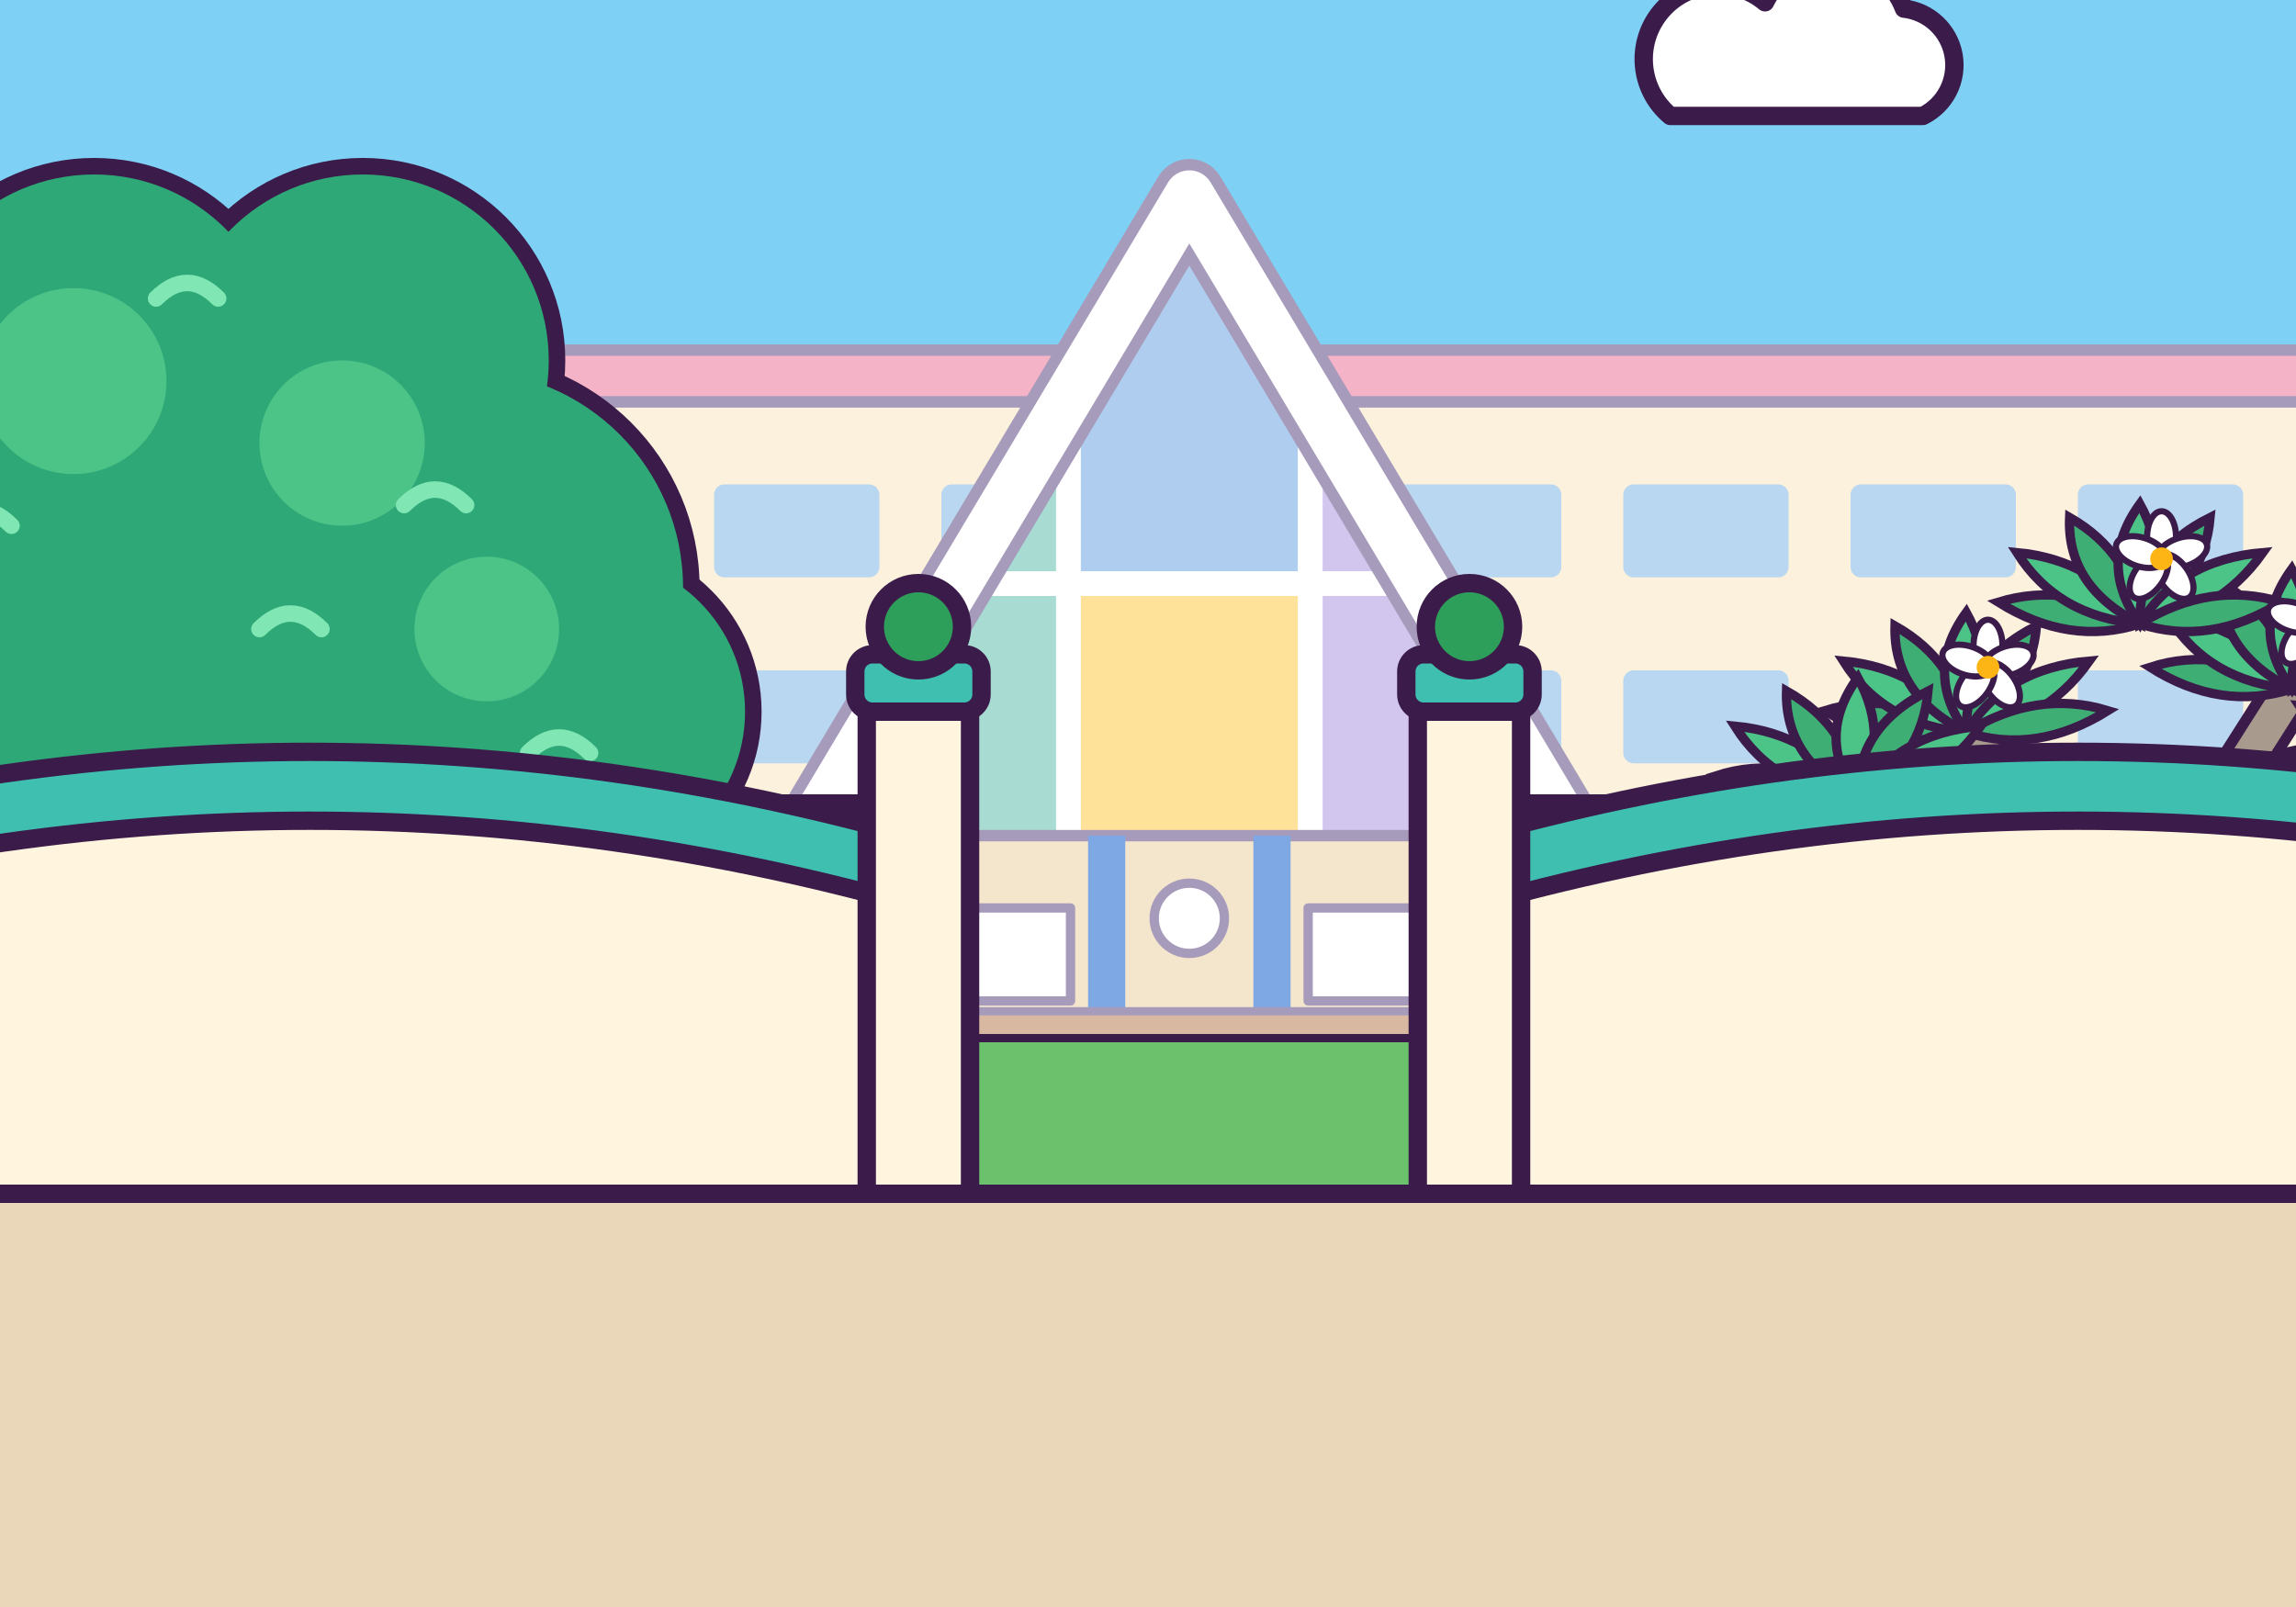
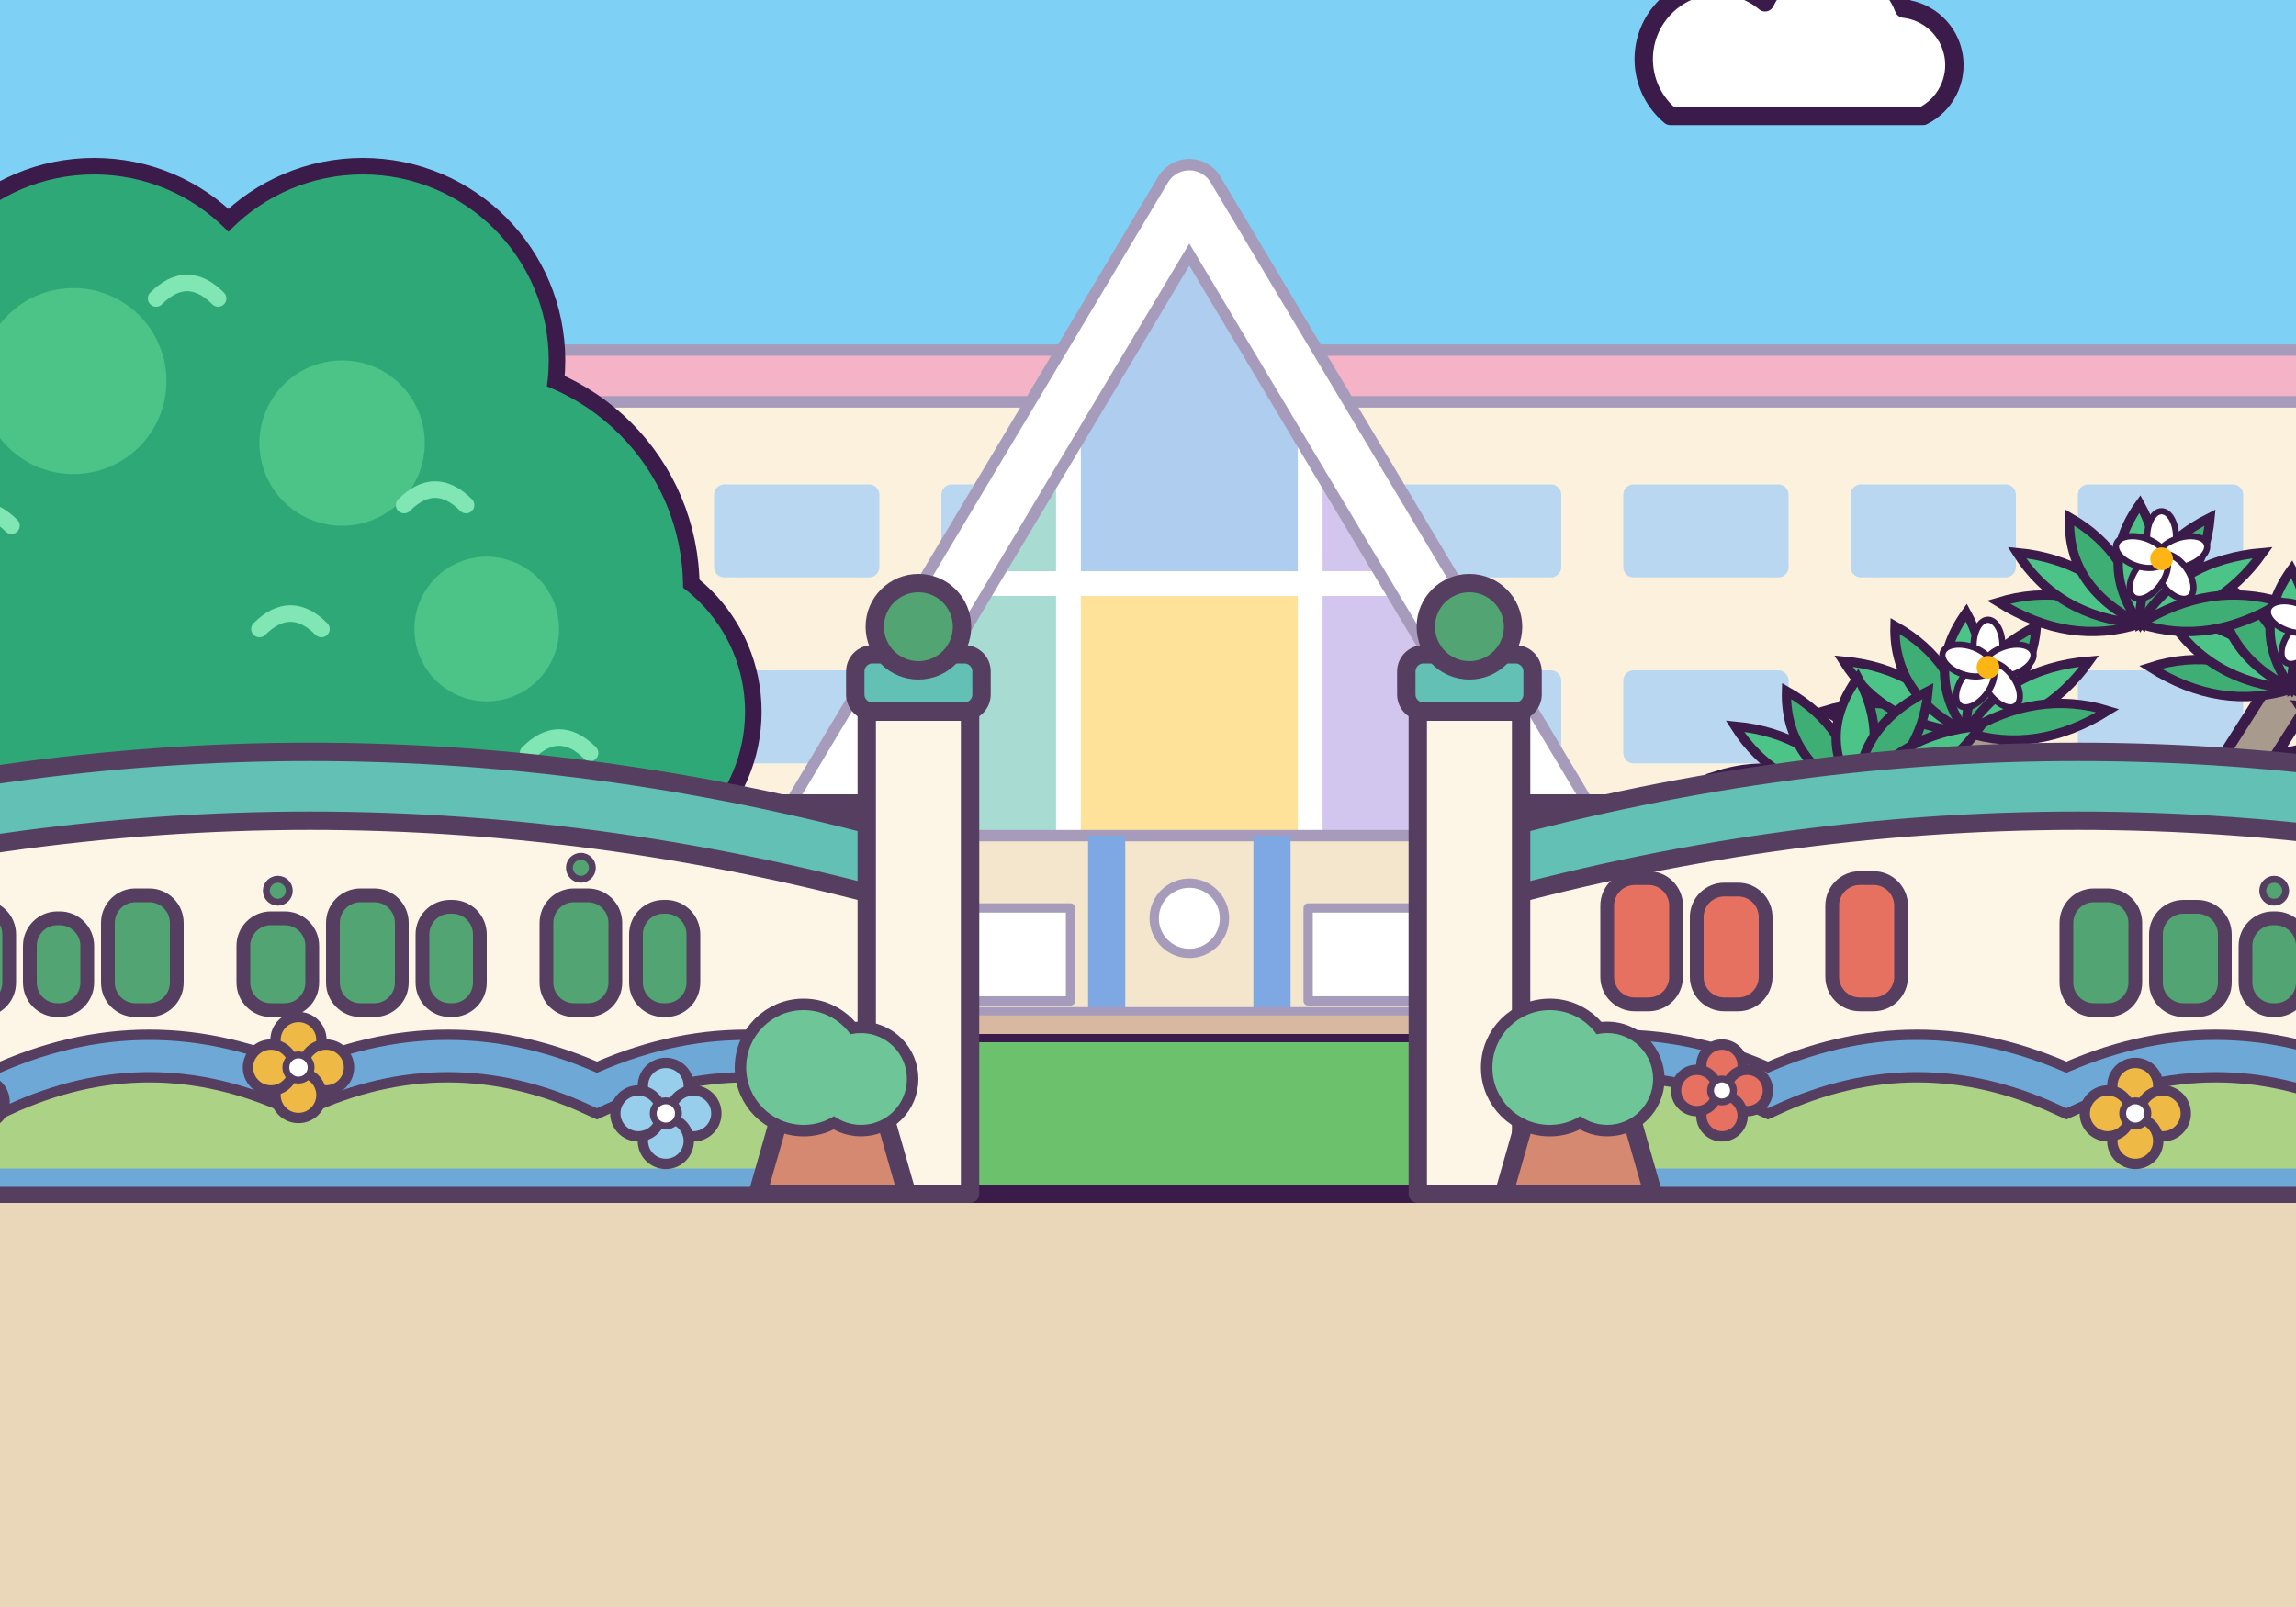
<svg xmlns="http://www.w3.org/2000/svg" viewBox="0 0 200 140" preserveAspectRatio="xMidYMax meet" overflow="visible">
  <rect x="-400" y="-300" width="1000" height="600" fill="#7FD0F5" />
  <g class="tp tp-cloud">
    <path transform="translate(140 -2) scale(0.55)" d="M10 22 h40 a9 9 0 0 0 -3 -17 a12 12 0 0 0 -22 -1 a8 8 0 0 0 -15 18z" fill="#fff" stroke="#3A1B49" stroke-width="2.91" stroke-linejoin="round" />
  </g>
  <g transform="translate(10 8) scale(.9)">
    <g class="bg-far">
      <rect x="-260" y="30" width="720" height="62" fill="#FBF1DD" stroke="#A79BBB" stroke-width="1.1" stroke-linejoin="round" />
      <rect x="-260" y="25" width="720" height="5" fill="#F4B3C6" stroke="#A79BBB" stroke-width="1.1" stroke-linejoin="round" />
      <rect x="-250" y="38" width="16" height="9" rx="1" fill="#B9D7F0" />
      <rect x="-228" y="38" width="16" height="9" rx="1" fill="#B9D7F0" />
      <rect x="-206" y="38" width="16" height="9" rx="1" fill="#B9D7F0" />
      <rect x="-184" y="38" width="16" height="9" rx="1" fill="#B9D7F0" />
      <rect x="-162" y="38" width="16" height="9" rx="1" fill="#B9D7F0" />
      <rect x="-140" y="38" width="16" height="9" rx="1" fill="#B9D7F0" />
      <rect x="-118" y="38" width="16" height="9" rx="1" fill="#B9D7F0" />
      <rect x="-96" y="38" width="16" height="9" rx="1" fill="#B9D7F0" />
      <rect x="-74" y="38" width="16" height="9" rx="1" fill="#B9D7F0" />
      <rect x="-52" y="38" width="16" height="9" rx="1" fill="#B9D7F0" />
      <rect x="-30" y="38" width="16" height="9" rx="1" fill="#B9D7F0" />
      <rect x="-8" y="38" width="16" height="9" rx="1" fill="#B9D7F0" />
      <rect x="14" y="38" width="16" height="9" rx="1" fill="#B9D7F0" />
      <rect x="36" y="38" width="16" height="9" rx="1" fill="#B9D7F0" />
      <rect x="58" y="38" width="16" height="9" rx="1" fill="#B9D7F0" />
      <rect x="80" y="38" width="16" height="9" rx="1" fill="#B9D7F0" />
      <rect x="102" y="38" width="16" height="9" rx="1" fill="#B9D7F0" />
      <rect x="124" y="38" width="16" height="9" rx="1" fill="#B9D7F0" />
      <rect x="146" y="38" width="16" height="9" rx="1" fill="#B9D7F0" />
      <rect x="168" y="38" width="16" height="9" rx="1" fill="#B9D7F0" />
      <rect x="190" y="38" width="16" height="9" rx="1" fill="#B9D7F0" />
      <rect x="212" y="38" width="16" height="9" rx="1" fill="#B9D7F0" />
      <rect x="234" y="38" width="16" height="9" rx="1" fill="#B9D7F0" />
      <rect x="256" y="38" width="16" height="9" rx="1" fill="#B9D7F0" />
      <rect x="278" y="38" width="16" height="9" rx="1" fill="#B9D7F0" />
      <rect x="300" y="38" width="16" height="9" rx="1" fill="#B9D7F0" />
      <rect x="322" y="38" width="16" height="9" rx="1" fill="#B9D7F0" />
      <rect x="344" y="38" width="16" height="9" rx="1" fill="#B9D7F0" />
      <rect x="366" y="38" width="16" height="9" rx="1" fill="#B9D7F0" />
      <rect x="388" y="38" width="16" height="9" rx="1" fill="#B9D7F0" />
      <rect x="410" y="38" width="16" height="9" rx="1" fill="#B9D7F0" />
      <rect x="432" y="38" width="16" height="9" rx="1" fill="#B9D7F0" />
      <rect x="454" y="38" width="16" height="9" rx="1" fill="#B9D7F0" />
      <rect x="-250" y="56" width="16" height="9" rx="1" fill="#B9D7F0" />
      <rect x="-228" y="56" width="16" height="9" rx="1" fill="#B9D7F0" />
      <rect x="-206" y="56" width="16" height="9" rx="1" fill="#B9D7F0" />
      <rect x="-184" y="56" width="16" height="9" rx="1" fill="#B9D7F0" />
      <rect x="-162" y="56" width="16" height="9" rx="1" fill="#B9D7F0" />
      <rect x="-140" y="56" width="16" height="9" rx="1" fill="#B9D7F0" />
      <rect x="-118" y="56" width="16" height="9" rx="1" fill="#B9D7F0" />
      <rect x="-96" y="56" width="16" height="9" rx="1" fill="#B9D7F0" />
      <rect x="-74" y="56" width="16" height="9" rx="1" fill="#B9D7F0" />
      <rect x="-52" y="56" width="16" height="9" rx="1" fill="#B9D7F0" />
      <rect x="-30" y="56" width="16" height="9" rx="1" fill="#B9D7F0" />
      <rect x="-8" y="56" width="16" height="9" rx="1" fill="#B9D7F0" />
      <rect x="14" y="56" width="16" height="9" rx="1" fill="#B9D7F0" />
      <rect x="36" y="56" width="16" height="9" rx="1" fill="#B9D7F0" />
      <rect x="58" y="56" width="16" height="9" rx="1" fill="#B9D7F0" />
      <rect x="80" y="56" width="16" height="9" rx="1" fill="#B9D7F0" />
      <rect x="102" y="56" width="16" height="9" rx="1" fill="#B9D7F0" />
      <rect x="124" y="56" width="16" height="9" rx="1" fill="#B9D7F0" />
      <rect x="146" y="56" width="16" height="9" rx="1" fill="#B9D7F0" />
      <rect x="168" y="56" width="16" height="9" rx="1" fill="#B9D7F0" />
      <rect x="190" y="56" width="16" height="9" rx="1" fill="#B9D7F0" />
      <rect x="212" y="56" width="16" height="9" rx="1" fill="#B9D7F0" />
      <rect x="234" y="56" width="16" height="9" rx="1" fill="#B9D7F0" />
      <rect x="256" y="56" width="16" height="9" rx="1" fill="#B9D7F0" />
      <rect x="278" y="56" width="16" height="9" rx="1" fill="#B9D7F0" />
      <rect x="300" y="56" width="16" height="9" rx="1" fill="#B9D7F0" />
      <rect x="322" y="56" width="16" height="9" rx="1" fill="#B9D7F0" />
      <rect x="344" y="56" width="16" height="9" rx="1" fill="#B9D7F0" />
      <rect x="366" y="56" width="16" height="9" rx="1" fill="#B9D7F0" />
      <rect x="388" y="56" width="16" height="9" rx="1" fill="#B9D7F0" />
      <rect x="410" y="56" width="16" height="9" rx="1" fill="#B9D7F0" />
      <rect x="432" y="56" width="16" height="9" rx="1" fill="#B9D7F0" />
      <rect x="454" y="56" width="16" height="9" rx="1" fill="#B9D7F0" />
      <rect x="-260" y="72" width="720" height="20" fill="#F3E6CD" stroke="#A79BBB" stroke-width="1.1" stroke-linejoin="round" />
      <rect x="-234.4" y="77" width="14" height="11" fill="#fff" stroke="#A79BBB" stroke-width="0.9" stroke-linejoin="round" />
      <rect x="-244" y="72" width="3.2" height="20" fill="#8FB4E8" />
      <rect x="-204.4" y="77" width="14" height="11" fill="#fff" stroke="#A79BBB" stroke-width="0.9" stroke-linejoin="round" />
      <rect x="-214" y="72" width="3.2" height="20" fill="#8FB4E8" />
      <rect x="-174.4" y="77" width="14" height="11" fill="#fff" stroke="#A79BBB" stroke-width="0.9" stroke-linejoin="round" />
      <rect x="-184" y="72" width="3.2" height="20" fill="#8FB4E8" />
      <rect x="-144.4" y="77" width="14" height="11" fill="#fff" stroke="#A79BBB" stroke-width="0.9" stroke-linejoin="round" />
      <rect x="-154" y="72" width="3.2" height="20" fill="#8FB4E8" />
      <rect x="-114.4" y="77" width="14" height="11" fill="#fff" stroke="#A79BBB" stroke-width="0.9" stroke-linejoin="round" />
      <rect x="-124" y="72" width="3.2" height="20" fill="#8FB4E8" />
      <rect x="-84.4" y="77" width="14" height="11" fill="#fff" stroke="#A79BBB" stroke-width="0.9" stroke-linejoin="round" />
      <rect x="-94" y="72" width="3.2" height="20" fill="#8FB4E8" />
      <rect x="-54.4" y="77" width="14" height="11" fill="#fff" stroke="#A79BBB" stroke-width="0.9" stroke-linejoin="round" />
      <rect x="-64" y="72" width="3.2" height="20" fill="#8FB4E8" />
      <rect x="-24.4" y="77" width="14" height="11" fill="#fff" stroke="#A79BBB" stroke-width="0.9" stroke-linejoin="round" />
      <rect x="-34" y="72" width="3.2" height="20" fill="#8FB4E8" />
      <rect x="5.6" y="77" width="14" height="11" fill="#fff" stroke="#A79BBB" stroke-width="0.9" stroke-linejoin="round" />
      <rect x="-4" y="72" width="3.2" height="20" fill="#8FB4E8" />
      <rect x="35.6" y="77" width="14" height="11" fill="#fff" stroke="#A79BBB" stroke-width="0.9" stroke-linejoin="round" />
      <rect x="26" y="72" width="3.2" height="20" fill="#8FB4E8" />
      <rect x="65.6" y="77" width="14" height="11" fill="#fff" stroke="#A79BBB" stroke-width="0.9" stroke-linejoin="round" />
      <rect x="56" y="72" width="3.2" height="20" fill="#8FB4E8" />
      <rect x="95.6" y="77" width="14" height="11" fill="#fff" stroke="#A79BBB" stroke-width="0.9" stroke-linejoin="round" />
      <rect x="86" y="72" width="3.2" height="20" fill="#8FB4E8" />
      <rect x="125.6" y="77" width="14" height="11" fill="#fff" stroke="#A79BBB" stroke-width="0.9" stroke-linejoin="round" />
      <rect x="116" y="72" width="3.2" height="20" fill="#8FB4E8" />
      <rect x="155.6" y="77" width="14" height="11" fill="#fff" stroke="#A79BBB" stroke-width="0.9" stroke-linejoin="round" />
      <rect x="146" y="72" width="3.2" height="20" fill="#8FB4E8" />
      <rect x="185.6" y="77" width="14" height="11" fill="#fff" stroke="#A79BBB" stroke-width="0.9" stroke-linejoin="round" />
      <rect x="176" y="72" width="3.2" height="20" fill="#8FB4E8" />
      <rect x="215.6" y="77" width="14" height="11" fill="#fff" stroke="#A79BBB" stroke-width="0.9" stroke-linejoin="round" />
      <rect x="206" y="72" width="3.2" height="20" fill="#8FB4E8" />
      <rect x="245.6" y="77" width="14" height="11" fill="#fff" stroke="#A79BBB" stroke-width="0.9" stroke-linejoin="round" />
      <rect x="236" y="72" width="3.2" height="20" fill="#8FB4E8" />
      <rect x="275.6" y="77" width="14" height="11" fill="#fff" stroke="#A79BBB" stroke-width="0.9" stroke-linejoin="round" />
      <rect x="266" y="72" width="3.2" height="20" fill="#8FB4E8" />
      <rect x="305.6" y="77" width="14" height="11" fill="#fff" stroke="#A79BBB" stroke-width="0.9" stroke-linejoin="round" />
      <rect x="296" y="72" width="3.2" height="20" fill="#8FB4E8" />
      <rect x="335.6" y="77" width="14" height="11" fill="#fff" stroke="#A79BBB" stroke-width="0.9" stroke-linejoin="round" />
      <rect x="326" y="72" width="3.2" height="20" fill="#8FB4E8" />
      <rect x="365.6" y="77" width="14" height="11" fill="#fff" stroke="#A79BBB" stroke-width="0.9" stroke-linejoin="round" />
      <rect x="356" y="72" width="3.2" height="20" fill="#8FB4E8" />
      <rect x="395.6" y="77" width="14" height="11" fill="#fff" stroke="#A79BBB" stroke-width="0.9" stroke-linejoin="round" />
      <rect x="386" y="72" width="3.2" height="20" fill="#8FB4E8" />
      <rect x="425.6" y="77" width="14" height="11" fill="#fff" stroke="#A79BBB" stroke-width="0.9" stroke-linejoin="round" />
      <rect x="416" y="72" width="3.2" height="20" fill="#8FB4E8" />
      <rect x="455.6" y="77" width="14" height="11" fill="#fff" stroke="#A79BBB" stroke-width="0.9" stroke-linejoin="round" />
      <rect x="446" y="72" width="3.2" height="20" fill="#8FB4E8" />
      <path d="M69 72 L92.3 33.3 L92.3 72Z" fill="#A8DCD3" />
      <path d="M92.3 33.3 L104 14 L115.7 33.3 L115.7 72 L92.3 72Z" fill="#AFCDEE" />
      <path d="M92.3 47.6 L115.7 47.6 L115.7 72 L92.3 72Z" fill="#FFE29A" />
      <path d="M115.7 33.3 L139 72 L115.7 72Z" fill="#D3C6EE" />
      <path d="M92.3 33.3 V72 M115.7 33.3 V72 M83.7 47.6 H124.3" stroke="#fff" stroke-width="2.4" />
      <rect x="69" y="72" width="70" height="20" fill="#F3E6CD" stroke="#A79BBB" stroke-width="1.1" stroke-linejoin="round" />
      <circle cx="104" cy="80" r="3.4" fill="#fff" stroke="#A79BBB" stroke-width="0.9" stroke-linejoin="round" />
      <rect x="80.5" y="79" width="12" height="9" fill="#fff" stroke="#A79BBB" stroke-width="0.9" stroke-linejoin="round" />
      <rect x="115.5" y="79" width="12" height="9" fill="#fff" stroke="#A79BBB" stroke-width="0.9" stroke-linejoin="round" />
      <rect x="75.2" y="72" width="3.6" height="20" fill="#7EA8E4" />
      <rect x="94.2" y="72" width="3.6" height="20" fill="#7EA8E4" />
      <rect x="110.2" y="72" width="3.6" height="20" fill="#7EA8E4" />
      <rect x="129.2" y="72" width="3.6" height="20" fill="#7EA8E4" />
      <rect x="65" y="89" width="78" height="3" fill="#D8B8A0" stroke="#A79BBB" stroke-width="0.8" stroke-linejoin="round" />
      <path d="M55 92 L104 10 L153 92" fill="none" stroke="#A79BBB" stroke-width="7" stroke-linecap="round" stroke-linejoin="round" />
      <path d="M55 92 L104 10 L153 92" fill="none" stroke="#fff" stroke-width="4.8" stroke-linecap="round" stroke-linejoin="round" />
    </g>
    <rect x="-400" y="92" width="1000" height="400" fill="#5DB45F" stroke="#3A1B49" stroke-width="1.6" stroke-linejoin="round" stroke-linecap="round" />
    <path d="M60 92 H148 L196 140 H14Z" fill="#6CC26C" />
    <path d="M-400 114 H600" stroke="#4E9F52" stroke-width=".8" opacity=".5" />
    <g class="tp tp-tree">
      <path d="M4 104 L3 74 L-2 56 L24 58 L16 74 L15 104Z" fill="#9A6440" stroke="#3A1B49" stroke-width="1.6" stroke-linejoin="round" stroke-linecap="round" />
      <path d="M4 104 C5 84 7 72 -2 56 M15 104 C14 82 12 74 24 58" fill="none" stroke="#3A1B49" stroke-width="3.4" stroke-linecap="round" />
      <circle cx="10" cy="42" r="26" fill="#3A1B49" stroke="#3A1B49" stroke-width="3.2" />
      <circle cx="-14" cy="48" r="20" fill="#3A1B49" stroke="#3A1B49" stroke-width="3.2" />
      <circle cx="34" cy="48" r="21" fill="#3A1B49" stroke="#3A1B49" stroke-width="3.2" />
      <circle cx="-26" cy="60" r="14" fill="#3A1B49" stroke="#3A1B49" stroke-width="3.2" />
      <circle cx="46" cy="60" r="15" fill="#3A1B49" stroke="#3A1B49" stroke-width="3.2" />
      <circle cx="-2" cy="26" r="18" fill="#3A1B49" stroke="#3A1B49" stroke-width="3.2" />
      <circle cx="24" cy="26" r="18" fill="#3A1B49" stroke="#3A1B49" stroke-width="3.2" />
      <circle cx="10" cy="58" r="18" fill="#3A1B49" stroke="#3A1B49" stroke-width="3.2" />
      <circle cx="10" cy="42" r="26" fill="#2FA877" />
      <circle cx="-14" cy="48" r="20" fill="#2FA877" />
      <circle cx="34" cy="48" r="21" fill="#2FA877" />
      <circle cx="-26" cy="60" r="14" fill="#2FA877" />
      <circle cx="46" cy="60" r="15" fill="#2FA877" />
      <circle cx="-2" cy="26" r="18" fill="#2FA877" />
      <circle cx="24" cy="26" r="18" fill="#2FA877" />
      <circle cx="10" cy="58" r="18" fill="#2FA877" />
      <circle cx="-4" cy="28" r="9" fill="#4CC487" />
      <circle cx="22" cy="34" r="8" fill="#4CC487" />
      <circle cx="-20" cy="50" r="6" fill="#4CC487" />
      <circle cx="36" cy="52" r="7" fill="#4CC487" />
      <path d="M4 20 q3 -3 6 0" stroke="#7FE6B4" stroke-width="1.6" fill="none" stroke-linecap="round" />
      <path d="M28 40 q3 -3 6 0" stroke="#7FE6B4" stroke-width="1.6" fill="none" stroke-linecap="round" />
      <path d="M-16 42 q3 -3 6 0" stroke="#7FE6B4" stroke-width="1.6" fill="none" stroke-linecap="round" />
      <path d="M14 52 q3 -3 6 0" stroke="#7FE6B4" stroke-width="1.6" fill="none" stroke-linecap="round" />
      <path d="M40 64 q3 -3 6 0" stroke="#7FE6B4" stroke-width="1.6" fill="none" stroke-linecap="round" />
    </g>
    <g class="tp tp-tree">
      <path d="M196 104 V80.9 M196 80.9 L179.2 62 M196 80.9 L210.7 57.8 M187.6 71.4 L168.7 68.3 M203.4 69.4 L223.3 66.2" stroke="#3A1B49" stroke-width="5.3" stroke-linecap="round" fill="none" />
      <path d="M196 104 V80.9 M196 80.9 L179.2 62 M196 80.9 L210.7 57.8 M187.6 71.4 L168.7 68.3 M203.4 69.4 L223.3 66.2" stroke="#A89A8C" stroke-width="3.2" stroke-linecap="round" fill="none" />
      <path d="M179.2 62 Q172.3 64.2 165.5 59.9 Q172.3 57.8 179.2 62Z" fill="#3FAE74" stroke="#3A1B49" stroke-width=".9" />
      <path d="M179.2 62 Q171.2 61.3 167.3 55.1 Q174.9 55.8 179.2 62Z" fill="#4CC487" stroke="#3A1B49" stroke-width=".9" />
      <path d="M179.2 62 Q172.1 58.4 172.3 51.7 Q178.5 55.2 179.2 62Z" fill="#3FAE74" stroke="#3A1B49" stroke-width=".9" />
      <path d="M179.2 62 Q175 56.2 179.2 50.4 Q182.4 56.2 179.2 62Z" fill="#4CC487" stroke="#3A1B49" stroke-width=".9" />
      <path d="M179.2 62 Q179 55.2 186 51.7 Q185.4 58.4 179.2 62Z" fill="#3FAE74" stroke="#3A1B49" stroke-width=".9" />
      <path d="M179.2 62 Q183 55.8 191.1 55.1 Q186.7 61.3 179.2 62Z" fill="#4CC487" stroke="#3A1B49" stroke-width=".9" />
      <path d="M179.2 62 Q186 57.8 192.9 59.9 Q186 64.2 179.2 62Z" fill="#3FAE74" stroke="#3A1B49" stroke-width=".9" />
      <path d="M210.7 57.8 Q203.8 60 197 55.7 Q203.8 53.5 210.7 57.8Z" fill="#3FAE74" stroke="#3A1B49" stroke-width=".9" />
      <path d="M210.7 57.8 Q202.7 57.1 198.8 50.9 Q206.4 51.6 210.7 57.8Z" fill="#4CC487" stroke="#3A1B49" stroke-width=".9" />
      <path d="M210.7 57.8 Q203.6 54.2 203.8 47.5 Q210 51 210.7 57.8Z" fill="#3FAE74" stroke="#3A1B49" stroke-width=".9" />
      <path d="M210.7 57.8 Q206.5 52 210.7 46.2 Q213.9 52 210.7 57.8Z" fill="#4CC487" stroke="#3A1B49" stroke-width=".9" />
      <path d="M210.7 57.8 Q210.5 51 217.5 47.5 Q216.9 54.2 210.7 57.8Z" fill="#3FAE74" stroke="#3A1B49" stroke-width=".9" />
      <path d="M210.7 57.8 Q214.5 51.6 222.6 50.9 Q218.2 57.1 210.7 57.8Z" fill="#4CC487" stroke="#3A1B49" stroke-width=".9" />
      <path d="M210.7 57.8 Q217.5 53.5 224.4 55.7 Q217.5 60 210.7 57.8Z" fill="#3FAE74" stroke="#3A1B49" stroke-width=".9" />
      <path d="M168.7 68.3 Q161.8 70.5 155 66.2 Q161.8 64 168.7 68.3Z" fill="#3FAE74" stroke="#3A1B49" stroke-width=".9" />
      <path d="M168.7 68.3 Q160.7 67.6 156.8 61.4 Q164.4 62.1 168.7 68.3Z" fill="#4CC487" stroke="#3A1B49" stroke-width=".9" />
      <path d="M168.7 68.3 Q161.6 64.7 161.8 58 Q168 61.5 168.7 68.3Z" fill="#3FAE74" stroke="#3A1B49" stroke-width=".9" />
      <path d="M168.7 68.3 Q164.5 62.5 168.7 56.7 Q171.9 62.5 168.7 68.3Z" fill="#4CC487" stroke="#3A1B49" stroke-width=".9" />
      <path d="M168.7 68.3 Q168.5 61.5 175.5 58 Q174.9 64.7 168.7 68.3Z" fill="#3FAE74" stroke="#3A1B49" stroke-width=".9" />
      <path d="M168.7 68.3 Q172.5 62.1 180.6 61.4 Q176.2 67.6 168.7 68.3Z" fill="#4CC487" stroke="#3A1B49" stroke-width=".9" />
      <path d="M168.7 68.3 Q175.5 64 182.4 66.2 Q175.5 70.5 168.7 68.3Z" fill="#3FAE74" stroke="#3A1B49" stroke-width=".9" />
      <path d="M223.3 66.2 Q216.5 68.4 209.6 64.1 Q216.5 62 223.3 66.2Z" fill="#3FAE74" stroke="#3A1B49" stroke-width=".9" />
      <path d="M223.3 66.2 Q215.3 65.5 211.4 59.4 Q219 60 223.3 66.2Z" fill="#4CC487" stroke="#3A1B49" stroke-width=".9" />
      <path d="M223.3 66.2 Q216.2 62.6 216.5 55.9 Q222.6 59.4 223.3 66.2Z" fill="#3FAE74" stroke="#3A1B49" stroke-width=".9" />
      <path d="M223.3 66.2 Q219.1 60.4 223.3 54.6 Q226.5 60.4 223.3 66.2Z" fill="#4CC487" stroke="#3A1B49" stroke-width=".9" />
      <path d="M223.3 66.2 Q223.1 59.4 230.2 55.9 Q229.5 62.6 223.3 66.2Z" fill="#3FAE74" stroke="#3A1B49" stroke-width=".9" />
      <path d="M223.3 66.2 Q227.1 60 235.2 59.4 Q230.8 65.5 223.3 66.2Z" fill="#4CC487" stroke="#3A1B49" stroke-width=".9" />
      <path d="M223.3 66.2 Q230.2 62 237 64.1 Q230.2 68.4 223.3 66.2Z" fill="#3FAE74" stroke="#3A1B49" stroke-width=".9" />
      <path d="M196 51.5 Q189.2 53.7 182.3 49.4 Q189.2 47.3 196 51.5Z" fill="#3FAE74" stroke="#3A1B49" stroke-width=".9" />
      <path d="M196 51.5 Q188 50.8 184.1 44.6 Q191.7 45.3 196 51.5Z" fill="#4CC487" stroke="#3A1B49" stroke-width=".9" />
      <path d="M196 51.5 Q188.9 47.9 189.2 41.2 Q195.3 44.7 196 51.5Z" fill="#3FAE74" stroke="#3A1B49" stroke-width=".9" />
      <path d="M196 51.5 Q191.8 45.7 196 39.9 Q199.2 45.7 196 51.5Z" fill="#4CC487" stroke="#3A1B49" stroke-width=".9" />
      <path d="M196 51.5 Q195.8 44.7 202.8 41.2 Q202.2 47.9 196 51.5Z" fill="#3FAE74" stroke="#3A1B49" stroke-width=".9" />
      <path d="M196 51.5 Q199.8 45.3 207.9 44.6 Q203.5 50.8 196 51.5Z" fill="#4CC487" stroke="#3A1B49" stroke-width=".9" />
      <path d="M196 51.5 Q202.8 47.3 209.7 49.4 Q202.8 53.7 196 51.5Z" fill="#3FAE74" stroke="#3A1B49" stroke-width=".9" />
      <g transform="translate(181.3 55.7)">
        <ellipse cx="0" cy="-2.1" rx="1.4" ry="2.5" fill="#fff" stroke="#3A1B49" stroke-width=".6" transform="rotate(0)" />
        <ellipse cx="0" cy="-2.1" rx="1.4" ry="2.5" fill="#fff" stroke="#3A1B49" stroke-width=".6" transform="rotate(72)" />
        <ellipse cx="0" cy="-2.1" rx="1.4" ry="2.5" fill="#fff" stroke="#3A1B49" stroke-width=".6" transform="rotate(144)" />
        <ellipse cx="0" cy="-2.1" rx="1.4" ry="2.5" fill="#fff" stroke="#3A1B49" stroke-width=".6" transform="rotate(216)" />
        <ellipse cx="0" cy="-2.1" rx="1.4" ry="2.5" fill="#fff" stroke="#3A1B49" stroke-width=".6" transform="rotate(288)" />
        <circle r="1.1" fill="#FCB515" />
      </g>
      <g transform="translate(212.8 51.5)">
        <ellipse cx="0" cy="-2.1" rx="1.4" ry="2.5" fill="#fff" stroke="#3A1B49" stroke-width=".6" transform="rotate(0)" />
        <ellipse cx="0" cy="-2.1" rx="1.4" ry="2.5" fill="#fff" stroke="#3A1B49" stroke-width=".6" transform="rotate(72)" />
        <ellipse cx="0" cy="-2.1" rx="1.4" ry="2.5" fill="#fff" stroke="#3A1B49" stroke-width=".6" transform="rotate(144)" />
        <ellipse cx="0" cy="-2.1" rx="1.4" ry="2.5" fill="#fff" stroke="#3A1B49" stroke-width=".6" transform="rotate(216)" />
        <ellipse cx="0" cy="-2.1" rx="1.4" ry="2.5" fill="#fff" stroke="#3A1B49" stroke-width=".6" transform="rotate(288)" />
        <circle r="1.1" fill="#FCB515" />
      </g>
      <g transform="translate(198.1 45.2)">
        <ellipse cx="0" cy="-2.1" rx="1.4" ry="2.5" fill="#fff" stroke="#3A1B49" stroke-width=".6" transform="rotate(0)" />
        <ellipse cx="0" cy="-2.1" rx="1.4" ry="2.5" fill="#fff" stroke="#3A1B49" stroke-width=".6" transform="rotate(72)" />
        <ellipse cx="0" cy="-2.1" rx="1.4" ry="2.5" fill="#fff" stroke="#3A1B49" stroke-width=".6" transform="rotate(144)" />
        <ellipse cx="0" cy="-2.1" rx="1.4" ry="2.5" fill="#fff" stroke="#3A1B49" stroke-width=".6" transform="rotate(216)" />
        <ellipse cx="0" cy="-2.1" rx="1.4" ry="2.5" fill="#fff" stroke="#3A1B49" stroke-width=".6" transform="rotate(288)" />
        <circle r="1.1" fill="#FCB515" />
      </g>
    </g>
    <circle cx="167.9" cy="106.6" r="5.9" fill="#3A1B49" stroke="#3A1B49" stroke-width="3.2" />
    <circle cx="176" cy="103.9" r="8.1" fill="#3A1B49" stroke="#3A1B49" stroke-width="3.2" />
    <circle cx="184.1" cy="106.6" r="5.9" fill="#3A1B49" stroke="#3A1B49" stroke-width="3.2" />
    <circle cx="173.3" cy="108.4" r="5.4" fill="#3A1B49" stroke="#3A1B49" stroke-width="3.2" />
    <circle cx="179.6" cy="108.4" r="5.4" fill="#3A1B49" stroke="#3A1B49" stroke-width="3.2" />
    <circle cx="167.9" cy="106.6" r="5.9" fill="#3FAE74" />
    <circle cx="176" cy="103.9" r="8.1" fill="#3FAE74" />
    <circle cx="184.1" cy="106.6" r="5.9" fill="#3FAE74" />
    <circle cx="173.3" cy="108.4" r="5.4" fill="#3FAE74" />
    <circle cx="179.6" cy="108.4" r="5.4" fill="#3FAE74" />
    <circle cx="191" cy="106" r="6.5" fill="#3A1B49" stroke="#3A1B49" stroke-width="3.2" />
    <circle cx="200" cy="103" r="9" fill="#3A1B49" stroke="#3A1B49" stroke-width="3.2" />
    <circle cx="209" cy="106" r="6.5" fill="#3A1B49" stroke="#3A1B49" stroke-width="3.2" />
    <circle cx="197" cy="108" r="6" fill="#3A1B49" stroke="#3A1B49" stroke-width="3.2" />
    <circle cx="204" cy="108" r="6" fill="#3A1B49" stroke="#3A1B49" stroke-width="3.2" />
    <circle cx="191" cy="106" r="6.5" fill="#3FAE74" />
    <circle cx="200" cy="103" r="9" fill="#3FAE74" />
    <circle cx="209" cy="106" r="6.5" fill="#3FAE74" />
    <circle cx="197" cy="108" r="6" fill="#3FAE74" />
    <circle cx="204" cy="108" r="6" fill="#3FAE74" />
    <circle cx="217.9" cy="106.6" r="5.9" fill="#3A1B49" stroke="#3A1B49" stroke-width="3.2" />
    <circle cx="226" cy="103.9" r="8.1" fill="#3A1B49" stroke="#3A1B49" stroke-width="3.2" />
    <circle cx="234.1" cy="106.6" r="5.9" fill="#3A1B49" stroke="#3A1B49" stroke-width="3.2" />
    <circle cx="223.3" cy="108.4" r="5.4" fill="#3A1B49" stroke="#3A1B49" stroke-width="3.2" />
    <circle cx="229.6" cy="108.4" r="5.4" fill="#3A1B49" stroke="#3A1B49" stroke-width="3.2" />
    <circle cx="217.9" cy="106.6" r="5.9" fill="#3FAE74" />
    <circle cx="226" cy="103.9" r="8.1" fill="#3FAE74" />
    <circle cx="234.1" cy="106.6" r="5.9" fill="#3FAE74" />
    <circle cx="223.3" cy="108.4" r="5.4" fill="#3FAE74" />
    <circle cx="229.6" cy="108.4" r="5.4" fill="#3FAE74" />
    <rect x="160" y="112" width="8" height="6" rx="1.5" fill="#B5835A" stroke="#3A1B49" stroke-width="1" />
    <ellipse cx="164" cy="112" rx="4" ry="1.4" fill="#E2C59A" stroke="#3A1B49" stroke-width=".9" />
    <rect x="169" y="112" width="8" height="6" rx="1.5" fill="#B5835A" stroke="#3A1B49" stroke-width="1" />
    <ellipse cx="173" cy="112" rx="4" ry="1.4" fill="#E2C59A" stroke="#3A1B49" stroke-width=".9" />
    <rect x="178" y="112" width="8" height="6" rx="1.5" fill="#B5835A" stroke="#3A1B49" stroke-width="1" />
    <ellipse cx="182" cy="112" rx="4" ry="1.4" fill="#E2C59A" stroke="#3A1B49" stroke-width=".9" />
    <rect x="187" y="112" width="8" height="6" rx="1.5" fill="#B5835A" stroke="#3A1B49" stroke-width="1" />
    <ellipse cx="191" cy="112" rx="4" ry="1.4" fill="#E2C59A" stroke="#3A1B49" stroke-width=".9" />
    <rect x="196" y="112" width="8" height="6" rx="1.5" fill="#B5835A" stroke="#3A1B49" stroke-width="1" />
    <ellipse cx="200" cy="112" rx="4" ry="1.4" fill="#E2C59A" stroke="#3A1B49" stroke-width=".9" />
    <rect x="205" y="112" width="8" height="6" rx="1.5" fill="#B5835A" stroke="#3A1B49" stroke-width="1" />
    <ellipse cx="209" cy="112" rx="4" ry="1.4" fill="#E2C59A" stroke="#3A1B49" stroke-width=".9" />
    <rect x="214" y="112" width="8" height="6" rx="1.5" fill="#B5835A" stroke="#3A1B49" stroke-width="1" />
    <ellipse cx="218" cy="112" rx="4" ry="1.4" fill="#E2C59A" stroke="#3A1B49" stroke-width=".9" />
    <rect x="223" y="112" width="8" height="6" rx="1.5" fill="#B5835A" stroke="#3A1B49" stroke-width="1" />
    <ellipse cx="227" cy="112" rx="4" ry="1.4" fill="#E2C59A" stroke="#3A1B49" stroke-width=".9" />
    <rect x="232" y="112" width="8" height="6" rx="1.5" fill="#B5835A" stroke="#3A1B49" stroke-width="1" />
    <ellipse cx="236" cy="112" rx="4" ry="1.4" fill="#E2C59A" stroke="#3A1B49" stroke-width=".9" />
    <path d="M-24 120 v-7 h30 v7z" fill="#C8623F" stroke="#3A1B49" stroke-width="1.6" stroke-linejoin="round" stroke-linecap="round" />
    <path d="M-22.8 116.5 h27.6" stroke="#A84E30" stroke-width=".9" />
    <path d="M-24 120 v-7 h30 v7z" fill="none" stroke="#3A1B49" stroke-width="1.6" stroke-linejoin="round" stroke-linecap="round" />
    <circle cx="-16.2" cy="109.2" r="5.2" fill="#3A1B49" stroke="#3A1B49" stroke-width="3.2" />
    <circle cx="-9" cy="106.8" r="7.2" fill="#3A1B49" stroke="#3A1B49" stroke-width="3.2" />
    <circle cx="-1.8" cy="109.2" r="5.2" fill="#3A1B49" stroke="#3A1B49" stroke-width="3.2" />
    <circle cx="-11.4" cy="110.8" r="4.8" fill="#3A1B49" stroke="#3A1B49" stroke-width="3.2" />
    <circle cx="-5.8" cy="110.8" r="4.8" fill="#3A1B49" stroke="#3A1B49" stroke-width="3.2" />
    <circle cx="-16.2" cy="109.2" r="5.2" fill="#3FAE74" />
    <circle cx="-9" cy="106.8" r="7.2" fill="#3FAE74" />
    <circle cx="-1.8" cy="109.2" r="5.2" fill="#3FAE74" />
    <circle cx="-11.4" cy="110.8" r="4.8" fill="#3FAE74" />
    <circle cx="-5.8" cy="110.8" r="4.8" fill="#3FAE74" />
  </g>
-   <rect x="-400" y="70" width="374" height="34" fill="#FFF4DE" stroke="#3A1B49" stroke-width="1.6" stroke-linejoin="round" stroke-linecap="round" />
-   <rect x="-400" y="70" width="374" height="5" fill="#3FBFB0" stroke="#3A1B49" stroke-width="1.6" stroke-linejoin="round" stroke-linecap="round" />
-   <rect x="234" y="70" width="366" height="34" fill="#FFF4DE" stroke="#3A1B49" stroke-width="1.6" stroke-linejoin="round" stroke-linecap="round" />
-   <rect x="234" y="70" width="366" height="5" fill="#3FBFB0" stroke="#3A1B49" stroke-width="1.6" stroke-linejoin="round" stroke-linecap="round" />
-   <rect x="-26" y="70" width="106" height="34" fill="#FFF4DE" stroke="#3A1B49" stroke-width="1.6" stroke-linejoin="round" stroke-linecap="round" />
-   <path d="M-26 73 Q27 58 80 73 L80 79 Q27 64 -26 79Z" fill="#3FBFB0" stroke="#3A1B49" stroke-width="1.6" stroke-linejoin="round" stroke-linecap="round" />
-   <rect x="128" y="70" width="106" height="34" fill="#FFF4DE" stroke="#3A1B49" stroke-width="1.6" stroke-linejoin="round" stroke-linecap="round" />
-   <path d="M128 73 Q181 58 234 73 L234 79 Q181 64 128 79Z" fill="#3FBFB0" stroke="#3A1B49" stroke-width="1.6" stroke-linejoin="round" stroke-linecap="round" />
-   <rect x="-30.5" y="60" width="9" height="44" fill="#FFF4DE" stroke="#3A1B49" stroke-width="1.6" stroke-linejoin="round" stroke-linecap="round" />
-   <rect x="-31.5" y="57" width="11" height="5" rx="1.5" fill="#3FBFB0" stroke="#3A1B49" stroke-width="1.6" stroke-linejoin="round" stroke-linecap="round" />
-   <circle cx="-26" cy="54.6" r="3.8" fill="#2E9E5B" stroke="#3A1B49" stroke-width="1.6" stroke-linejoin="round" stroke-linecap="round" />
-   <rect x="229.5" y="60" width="9" height="44" fill="#FFF4DE" stroke="#3A1B49" stroke-width="1.6" stroke-linejoin="round" stroke-linecap="round" />
-   <rect x="228.5" y="57" width="11" height="5" rx="1.5" fill="#3FBFB0" stroke="#3A1B49" stroke-width="1.6" stroke-linejoin="round" stroke-linecap="round" />
-   <circle cx="234" cy="54.6" r="3.8" fill="#2E9E5B" stroke="#3A1B49" stroke-width="1.6" stroke-linejoin="round" stroke-linecap="round" />
-   <rect x="75.5" y="60" width="9" height="44" fill="#FFF4DE" stroke="#3A1B49" stroke-width="1.6" stroke-linejoin="round" stroke-linecap="round" />
-   <rect x="74.5" y="57" width="11" height="5" rx="1.5" fill="#3FBFB0" stroke="#3A1B49" stroke-width="1.6" stroke-linejoin="round" stroke-linecap="round" />
-   <circle cx="80" cy="54.6" r="3.8" fill="#2E9E5B" stroke="#3A1B49" stroke-width="1.6" stroke-linejoin="round" stroke-linecap="round" />
-   <rect x="123.5" y="60" width="9" height="44" fill="#FFF4DE" stroke="#3A1B49" stroke-width="1.6" stroke-linejoin="round" stroke-linecap="round" />
-   <rect x="122.5" y="57" width="11" height="5" rx="1.5" fill="#3FBFB0" stroke="#3A1B49" stroke-width="1.6" stroke-linejoin="round" stroke-linecap="round" />
-   <circle cx="128" cy="54.6" r="3.8" fill="#2E9E5B" stroke="#3A1B49" stroke-width="1.6" stroke-linejoin="round" stroke-linecap="round" />
  <rect x="-400" y="104" width="1000" height="400" fill="#EAD6B8" stroke="#3A1B49" stroke-width="1.6" stroke-linejoin="round" stroke-linecap="round" />
+   <rect x="-400" y="70" width="374" height="34" fill="#FDF5E5" stroke="#553E60" stroke-width="1.6" stroke-linejoin="round" stroke-linecap="round" />
+   <path d="M-400 95 Q-387 89 -374 95 Q-361 89 -348 95 Q-335 89 -322 95 Q-309 89 -296 95 Q-283 89 -270 95 Q-257 89 -244 95 Q-231 89 -218 95 Q-205 89 -192 95 Q-179 89 -166 95 Q-153 89 -140 95 Q-127 89 -114 95 Q-101 89 -88 95 Q-75 89 -62 95 Q-49 89 -36 95 Q-26 89 -26 95 L-26 104 L-400 104Z" fill="#ACD286" />
+   <path d="M-400 95 Q-387 89 -374 95 Q-361 89 -348 95 Q-335 89 -322 95 Q-309 89 -296 95 Q-283 89 -270 95 Q-257 89 -244 95 Q-231 89 -218 95 Q-205 89 -192 95 Q-179 89 -166 95 Q-153 89 -140 95 Q-127 89 -114 95 Q-101 89 -88 95 Q-75 89 -62 95 Q-49 89 -36 95 Q-26 89 -26 95" fill="none" stroke="#553E60" stroke-width="4.6" stroke-linecap="round" />
+   <path d="M-400 95 Q-387 89 -374 95 Q-361 89 -348 95 Q-335 89 -322 95 Q-309 89 -296 95 Q-283 89 -270 95 Q-257 89 -244 95 Q-231 89 -218 95 Q-205 89 -192 95 Q-179 89 -166 95 Q-153 89 -140 95 Q-127 89 -114 95 Q-101 89 -88 95 Q-75 89 -62 95 Q-49 89 -36 95 Q-26 89 -26 95" fill="none" stroke="#6DA8D7" stroke-width="2.8" stroke-linecap="round" />
+   <rect x="-400" y="70" width="374" height="34" fill="none" stroke="#553E60" stroke-width="1.6" stroke-linejoin="round" stroke-linecap="round" />
+   <path d="M-398 102.6 H-28" stroke="#6DA8D7" stroke-width="1.6" />
+   <rect x="-400" y="70" width="374" height="5" fill="#62C0B5" stroke="#553E60" stroke-width="1.6" stroke-linejoin="round" stroke-linecap="round" />
+   <rect x="234" y="70" width="366" height="34" fill="#FDF5E5" stroke="#553E60" stroke-width="1.6" stroke-linejoin="round" stroke-linecap="round" />
+   <path d="M234 95 Q247 89 260 95 Q273 89 286 95 Q299 89 312 95 Q325 89 338 95 Q351 89 364 95 Q377 89 390 95 Q403 89 416 95 Q429 89 442 95 Q455 89 468 95 Q481 89 494 95 Q507 89 520 95 Q533 89 546 95 Q559 89 572 95 Q585 89 598 95 Q600 89 600 95 L600 104 L234 104Z" fill="#ACD286" />
+   <path d="M234 95 Q247 89 260 95 Q273 89 286 95 Q299 89 312 95 Q325 89 338 95 Q351 89 364 95 Q377 89 390 95 Q403 89 416 95 Q429 89 442 95 Q455 89 468 95 Q481 89 494 95 Q507 89 520 95 Q533 89 546 95 Q559 89 572 95 Q585 89 598 95 Q600 89 600 95" fill="none" stroke="#553E60" stroke-width="4.6" stroke-linecap="round" />
+   <path d="M234 95 Q247 89 260 95 Q273 89 286 95 Q299 89 312 95 Q325 89 338 95 Q351 89 364 95 Q377 89 390 95 Q403 89 416 95 Q429 89 442 95 Q455 89 468 95 Q481 89 494 95 Q507 89 520 95 Q533 89 546 95 Q559 89 572 95 Q585 89 598 95 Q600 89 600 95" fill="none" stroke="#6DA8D7" stroke-width="2.8" stroke-linecap="round" />
+   <rect x="234" y="70" width="366" height="34" fill="none" stroke="#553E60" stroke-width="1.6" stroke-linejoin="round" stroke-linecap="round" />
+   <path d="M236 102.6 H598" stroke="#6DA8D7" stroke-width="1.6" />
+   <rect x="234" y="70" width="366" height="5" fill="#62C0B5" stroke="#553E60" stroke-width="1.6" stroke-linejoin="round" stroke-linecap="round" />
+   <rect x="-26" y="70" width="106" height="34" fill="#FDF5E5" stroke="#553E60" stroke-width="1.6" stroke-linejoin="round" stroke-linecap="round" />
+   <path d="M-26 95 Q-13 89 0 95 Q13 89 26 95 Q39 89 52 95 Q65 89 78 95 Q80 89 80 95 L80 104 L-26 104Z" fill="#ACD286" />
+   <path d="M-26 95 Q-13 89 0 95 Q13 89 26 95 Q39 89 52 95 Q65 89 78 95 Q80 89 80 95" fill="none" stroke="#553E60" stroke-width="4.6" stroke-linecap="round" />
+   <path d="M-26 95 Q-13 89 0 95 Q13 89 26 95 Q39 89 52 95 Q65 89 78 95 Q80 89 80 95" fill="none" stroke="#6DA8D7" stroke-width="2.8" stroke-linecap="round" />
+   <rect x="-26" y="70" width="106" height="34" fill="none" stroke="#553E60" stroke-width="1.6" stroke-linejoin="round" stroke-linecap="round" />
+   <path d="M-24 102.6 H78" stroke="#6DA8D7" stroke-width="1.6" />
+   <path d="M-26 73 Q27 58 80 73 L80 79 Q27 64 -26 79Z" fill="#62C0B5" stroke="#553E60" stroke-width="1.6" stroke-linejoin="round" stroke-linecap="round" />
+   <rect x="128" y="70" width="106" height="34" fill="#FDF5E5" stroke="#553E60" stroke-width="1.6" stroke-linejoin="round" stroke-linecap="round" />
+   <path d="M128 95 Q141 89 154 95 Q167 89 180 95 Q193 89 206 95 Q219 89 232 95 Q234 89 234 95 L234 104 L128 104Z" fill="#ACD286" />
+   <path d="M128 95 Q141 89 154 95 Q167 89 180 95 Q193 89 206 95 Q219 89 232 95 Q234 89 234 95" fill="none" stroke="#553E60" stroke-width="4.6" stroke-linecap="round" />
+   <path d="M128 95 Q141 89 154 95 Q167 89 180 95 Q193 89 206 95 Q219 89 232 95 Q234 89 234 95" fill="none" stroke="#6DA8D7" stroke-width="2.8" stroke-linecap="round" />
+   <rect x="128" y="70" width="106" height="34" fill="none" stroke="#553E60" stroke-width="1.6" stroke-linejoin="round" stroke-linecap="round" />
+   <path d="M130 102.6 H232" stroke="#6DA8D7" stroke-width="1.6" />
+   <path d="M128 73 Q181 58 234 73 L234 79 Q181 64 128 79Z" fill="#62C0B5" stroke="#553E60" stroke-width="1.6" stroke-linejoin="round" stroke-linecap="round" />
+   <rect x="-12" y="78" width="5" height="10" rx="2.4" fill="#52A473" stroke="#553E60" stroke-width="1.2" />
+   <rect x="-5.2" y="79" width="6" height="9" rx="2.4" fill="#52A473" stroke="#553E60" stroke-width="1.2" />
+   <rect x="2.6" y="80" width="5" height="8" rx="2.4" fill="#52A473" stroke="#553E60" stroke-width="1.2" />
+   <rect x="9.4" y="78" width="6" height="10" rx="2.4" fill="#52A473" stroke="#553E60" stroke-width="1.2" />
+   <rect x="21.2" y="80" width="6" height="8" rx="2.4" fill="#52A473" stroke="#553E60" stroke-width="1.2" />
+   <rect x="29" y="78" width="6" height="10" rx="2.4" fill="#52A473" stroke="#553E60" stroke-width="1.2" />
+   <rect x="36.8" y="79" width="5" height="9" rx="2.4" fill="#52A473" stroke="#553E60" stroke-width="1.2" />
+   <rect x="47.6" y="78" width="6" height="10" rx="2.4" fill="#52A473" stroke="#553E60" stroke-width="1.2" />
+   <rect x="55.4" y="79" width="5" height="9" rx="2.4" fill="#52A473" stroke="#553E60" stroke-width="1.2" />
+   <circle cx="-2.2" cy="76.6" r="1" fill="#52A473" stroke="#553E60" stroke-width=".6" />
+   <circle cx="24.2" cy="77.6" r="1" fill="#52A473" stroke="#553E60" stroke-width=".6" />
+   <circle cx="50.6" cy="75.6" r="1" fill="#52A473" stroke="#553E60" stroke-width=".6" />
+   <rect x="140" y="76.5" width="6" height="11" rx="2.4" fill="#E67161" stroke="#553E60" stroke-width="1.2" />
+   <rect x="147.8" y="77.5" width="6" height="10" rx="2.4" fill="#E67161" stroke="#553E60" stroke-width="1.2" />
+   <rect x="159.6" y="76.5" width="6" height="11" rx="2.4" fill="#E67161" stroke="#553E60" stroke-width="1.2" />
+   <rect x="180" y="78" width="6" height="10" rx="2.4" fill="#52A473" stroke="#553E60" stroke-width="1.2" />
+   <rect x="187.8" y="79" width="6" height="9" rx="2.4" fill="#52A473" stroke="#553E60" stroke-width="1.2" />
+   <rect x="195.6" y="80" width="5" height="8" rx="2.4" fill="#52A473" stroke="#553E60" stroke-width="1.2" />
+   <rect x="202.4" y="78" width="6" height="10" rx="2.4" fill="#52A473" stroke="#553E60" stroke-width="1.2" />
+   <circle cx="198.1" cy="77.6" r="1" fill="#52A473" stroke="#553E60" stroke-width=".6" />
+   <g fill="#75B9A0" stroke="#553E60" stroke-width=".9">
+     <circle cx="-4" cy="93.6" r="2" />
+     <circle cx="-1.6" cy="96" r="2" />
+     <circle cx="-4" cy="98.4" r="2" />
+     <circle cx="-6.4" cy="96" r="2" />
+   </g>
+   <circle cx="-4" cy="96" r="1.1" fill="#FFFFFF" stroke="#553E60" stroke-width=".6" />
+   <g fill="#EEBA45" stroke="#553E60" stroke-width=".9">
+     <circle cx="26" cy="90.6" r="2" />
+     <circle cx="28.4" cy="93" r="2" />
+     <circle cx="26" cy="95.4" r="2" />
+     <circle cx="23.6" cy="93" r="2" />
+   </g>
+   <circle cx="26" cy="93" r="1.1" fill="#FFFFFF" stroke="#553E60" stroke-width=".6" />
+   <g fill="#97CEEB" stroke="#553E60" stroke-width=".9">
+     <circle cx="58" cy="94.6" r="2" />
+     <circle cx="60.4" cy="97" r="2" />
+     <circle cx="58" cy="99.4" r="2" />
+     <circle cx="55.6" cy="97" r="2" />
+   </g>
+   <circle cx="58" cy="97" r="1.1" fill="#FFFFFF" stroke="#553E60" stroke-width=".6" />
+   <g fill="#E67161" stroke="#553E60" stroke-width=".9">
+     <circle cx="150" cy="92.8" r="1.8" />
+     <circle cx="152.2" cy="95" r="1.8" />
+     <circle cx="150" cy="97.2" r="1.8" />
+     <circle cx="147.8" cy="95" r="1.8" />
+   </g>
+   <circle cx="150" cy="95" r="1" fill="#FFFFFF" stroke="#553E60" stroke-width=".6" />
+   <g fill="#EEBA45" stroke="#553E60" stroke-width=".9">
+     <circle cx="186" cy="94.6" r="2" />
+     <circle cx="188.4" cy="97" r="2" />
+     <circle cx="186" cy="99.4" r="2" />
+     <circle cx="183.6" cy="97" r="2" />
+   </g>
+   <circle cx="186" cy="97" r="1.1" fill="#FFFFFF" stroke="#553E60" stroke-width=".6" />
+   <g fill="#75B9A0" stroke="#553E60" stroke-width=".9">
+     <circle cx="216" cy="90.8" r="1.8" />
+     <circle cx="218.2" cy="93" r="1.8" />
+     <circle cx="216" cy="95.2" r="1.8" />
+     <circle cx="213.8" cy="93" r="1.8" />
+   </g>
+   <circle cx="216" cy="93" r="1" fill="#FFFFFF" stroke="#553E60" stroke-width=".6" />
+   <rect x="-30.5" y="60" width="9" height="44" fill="#FDF5E5" stroke="#553E60" stroke-width="1.6" stroke-linejoin="round" stroke-linecap="round" />
+   <rect x="-31.5" y="57" width="11" height="5" rx="1.5" fill="#62C0B5" stroke="#553E60" stroke-width="1.6" stroke-linejoin="round" stroke-linecap="round" />
+   <circle cx="-26" cy="54.6" r="3.8" fill="#52A473" stroke="#553E60" stroke-width="1.6" stroke-linejoin="round" stroke-linecap="round" />
+   <rect x="229.5" y="60" width="9" height="44" fill="#FDF5E5" stroke="#553E60" stroke-width="1.6" stroke-linejoin="round" stroke-linecap="round" />
+   <rect x="228.5" y="57" width="11" height="5" rx="1.5" fill="#62C0B5" stroke="#553E60" stroke-width="1.6" stroke-linejoin="round" stroke-linecap="round" />
+   <circle cx="234" cy="54.6" r="3.8" fill="#52A473" stroke="#553E60" stroke-width="1.6" stroke-linejoin="round" stroke-linecap="round" />
+   <rect x="75.5" y="60" width="9" height="44" fill="#FDF5E5" stroke="#553E60" stroke-width="1.6" stroke-linejoin="round" stroke-linecap="round" />
+   <rect x="74.5" y="57" width="11" height="5" rx="1.5" fill="#62C0B5" stroke="#553E60" stroke-width="1.6" stroke-linejoin="round" stroke-linecap="round" />
+   <circle cx="80" cy="54.6" r="3.8" fill="#52A473" stroke="#553E60" stroke-width="1.6" stroke-linejoin="round" stroke-linecap="round" />
+   <rect x="123.5" y="60" width="9" height="44" fill="#FDF5E5" stroke="#553E60" stroke-width="1.6" stroke-linejoin="round" stroke-linecap="round" />
+   <rect x="122.5" y="57" width="11" height="5" rx="1.5" fill="#62C0B5" stroke="#553E60" stroke-width="1.6" stroke-linejoin="round" stroke-linecap="round" />
+   <circle cx="128" cy="54.6" r="3.8" fill="#52A473" stroke="#553E60" stroke-width="1.6" stroke-linejoin="round" stroke-linecap="round" />
+   <path d="M66 104 l2 -7 h9 l2 7z" fill="#D58970" stroke="#553E60" stroke-width="1.6" stroke-linejoin="round" stroke-linecap="round" />
+   <circle cx="70" cy="93" r="5" fill="#553E60" stroke="#553E60" stroke-width="2" />
+   <circle cx="75" cy="94" r="4" fill="#553E60" stroke="#553E60" stroke-width="2" />
+   <circle cx="70" cy="93" r="5" fill="#6DC598" />
+   <circle cx="75" cy="94" r="4" fill="#6DC598" />
+   <path d="M131 104 l2 -7 h9 l2 7z" fill="#D58970" stroke="#553E60" stroke-width="1.6" stroke-linejoin="round" stroke-linecap="round" />
+   <circle cx="135" cy="93" r="5" fill="#553E60" stroke="#553E60" stroke-width="2" />
+   <circle cx="140" cy="94" r="4" fill="#553E60" stroke="#553E60" stroke-width="2" />
+   <circle cx="135" cy="93" r="5" fill="#6DC598" />
+   <circle cx="140" cy="94" r="4" fill="#6DC598" />
</svg>
